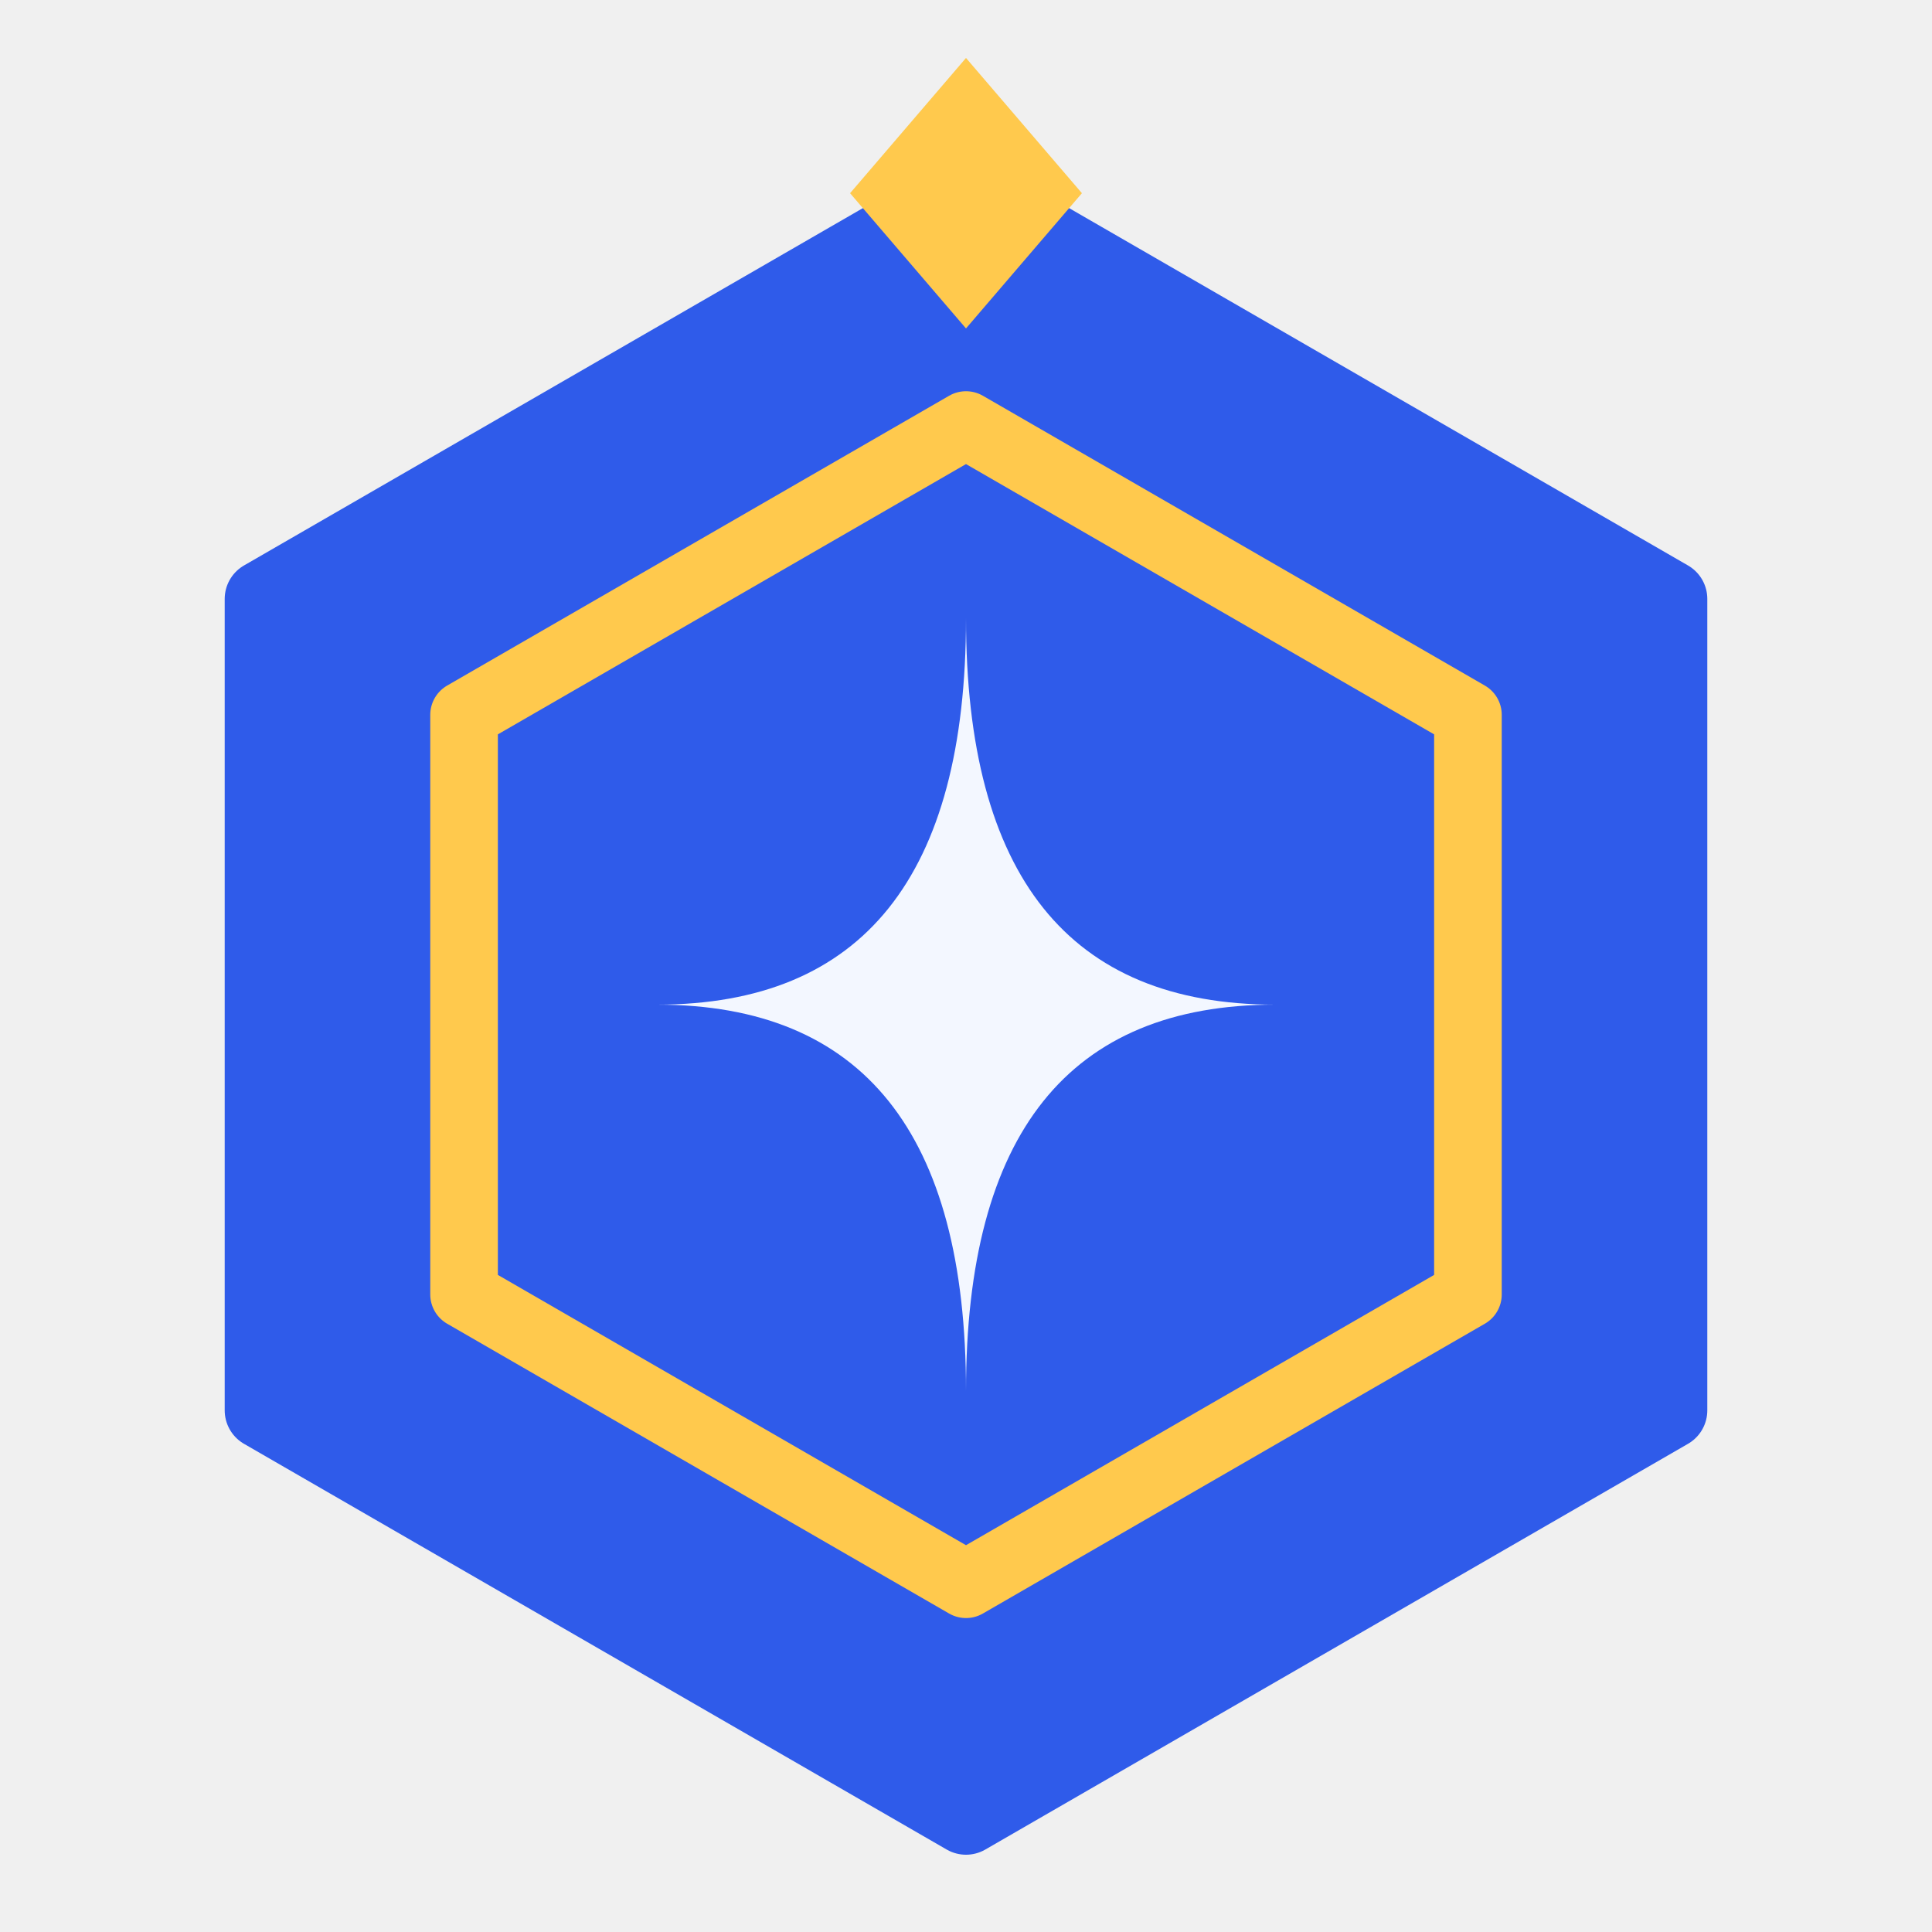
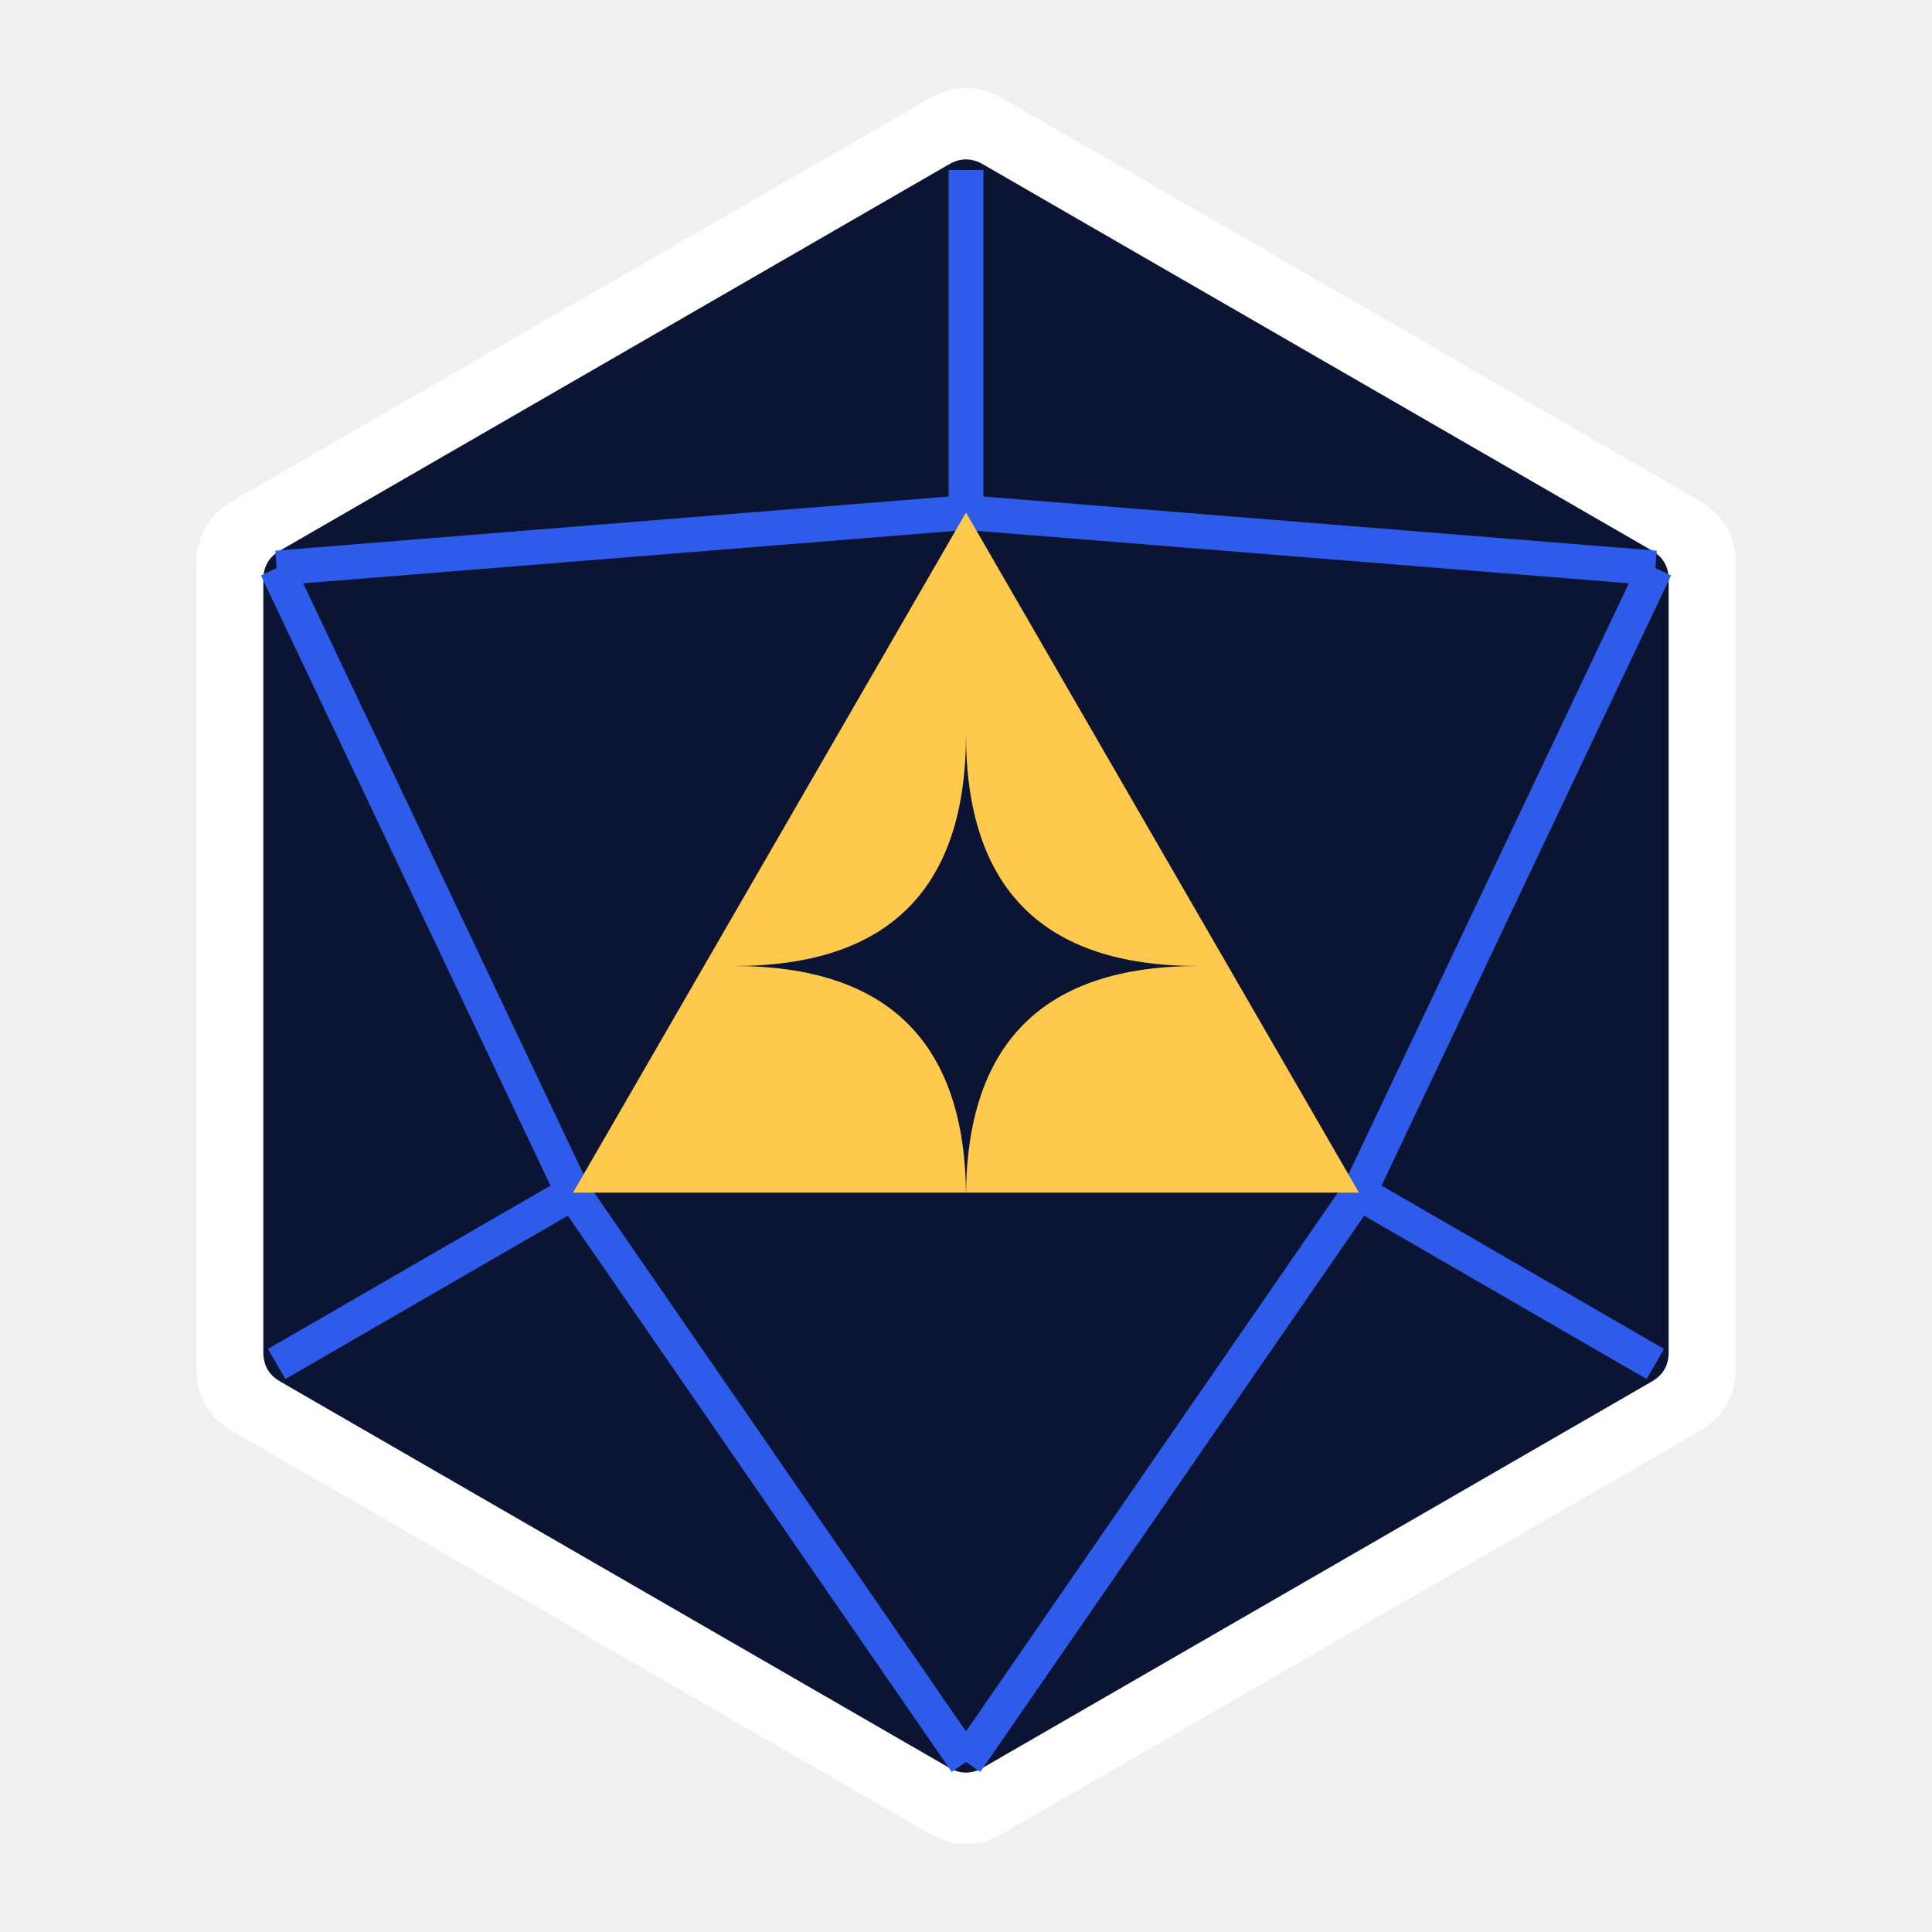
<svg xmlns="http://www.w3.org/2000/svg" width="100" height="100" viewBox="0 0 100 100">
-   <polygon points="50,10 86.37,31 86.37,73 50,94 13.63,73 13.63,31" fill="#2F5BEA" stroke="#2F5BEA" stroke-width="4" stroke-linejoin="round" />
-   <polygon points="50,22 75.98,37 75.98,67 50,82 24.02,67 24.02,37" fill="none" stroke="#FFC94D" stroke-width="3.5" stroke-linejoin="round" />
-   <path d="M50 32 Q50 52 66 52 Q50 52 50 72 Q50 52 34 52 Q50 52 50 32 Z" fill="#F3F7FF" />
-   <polygon points="50,3 56,10 50,17 44,10" fill="#FFC94D" />
+   <path d="M48.09 5.1 Q50 4 51.91 5.1 L87.93 25.9 Q89.84 27 89.84 29.2 L89.84 70.8 Q89.84 73 87.93 74.1 L51.91 94.9 Q50 96 48.09 94.9 L12.07 74.1 Q10.16 73 10.16 70.8 L10.16 29.2 Q10.16 27 12.07 25.9 Z" fill="#FFFFFF" />
+   <path d="M49.13 8.5 Q50 8 50.87 8.5 L85.51 28.5 Q86.37 29 86.37 30 L86.37 70 Q86.37 71 85.51 71.5 L50.87 91.5 Q50 92 49.13 91.5 L14.49 71.5 Q13.63 71 13.63 70 L13.63 30 Q13.63 29 14.49 28.5 Z" fill="#0B1433" />
+   <g stroke="#2F5BEA" stroke-width="1.8">
+     <line x1="50" y1="26.53" x2="50" y2="8.8" />
+     <line x1="50" y1="26.53" x2="14.32" y2="29.4" />
+     <line x1="50" y1="26.53" x2="85.68" y2="29.4" />
+     <line x1="29.66" y1="61.73" x2="14.32" y2="29.4" />
+     <line x1="29.66" y1="61.73" x2="14.32" y2="70.6" />
+     <line x1="29.66" y1="61.73" x2="50" y2="91.2" />
+     <line x1="70.34" y1="61.73" x2="85.68" y2="29.4" />
+     <line x1="70.34" y1="61.73" x2="85.68" y2="70.6" />
+     <line x1="70.34" y1="61.73" x2="50" y2="91.2" />
+   </g>
+   <polygon points="50,26.53 29.66,61.73 70.34,61.73" fill="#FFC94D" />
+   <path d="M50 38 Q50 50 62 50 Q50 50 50 62 Q50 50 38 50 Q50 50 50 38 Z" fill="#0B1433" />
</svg>
